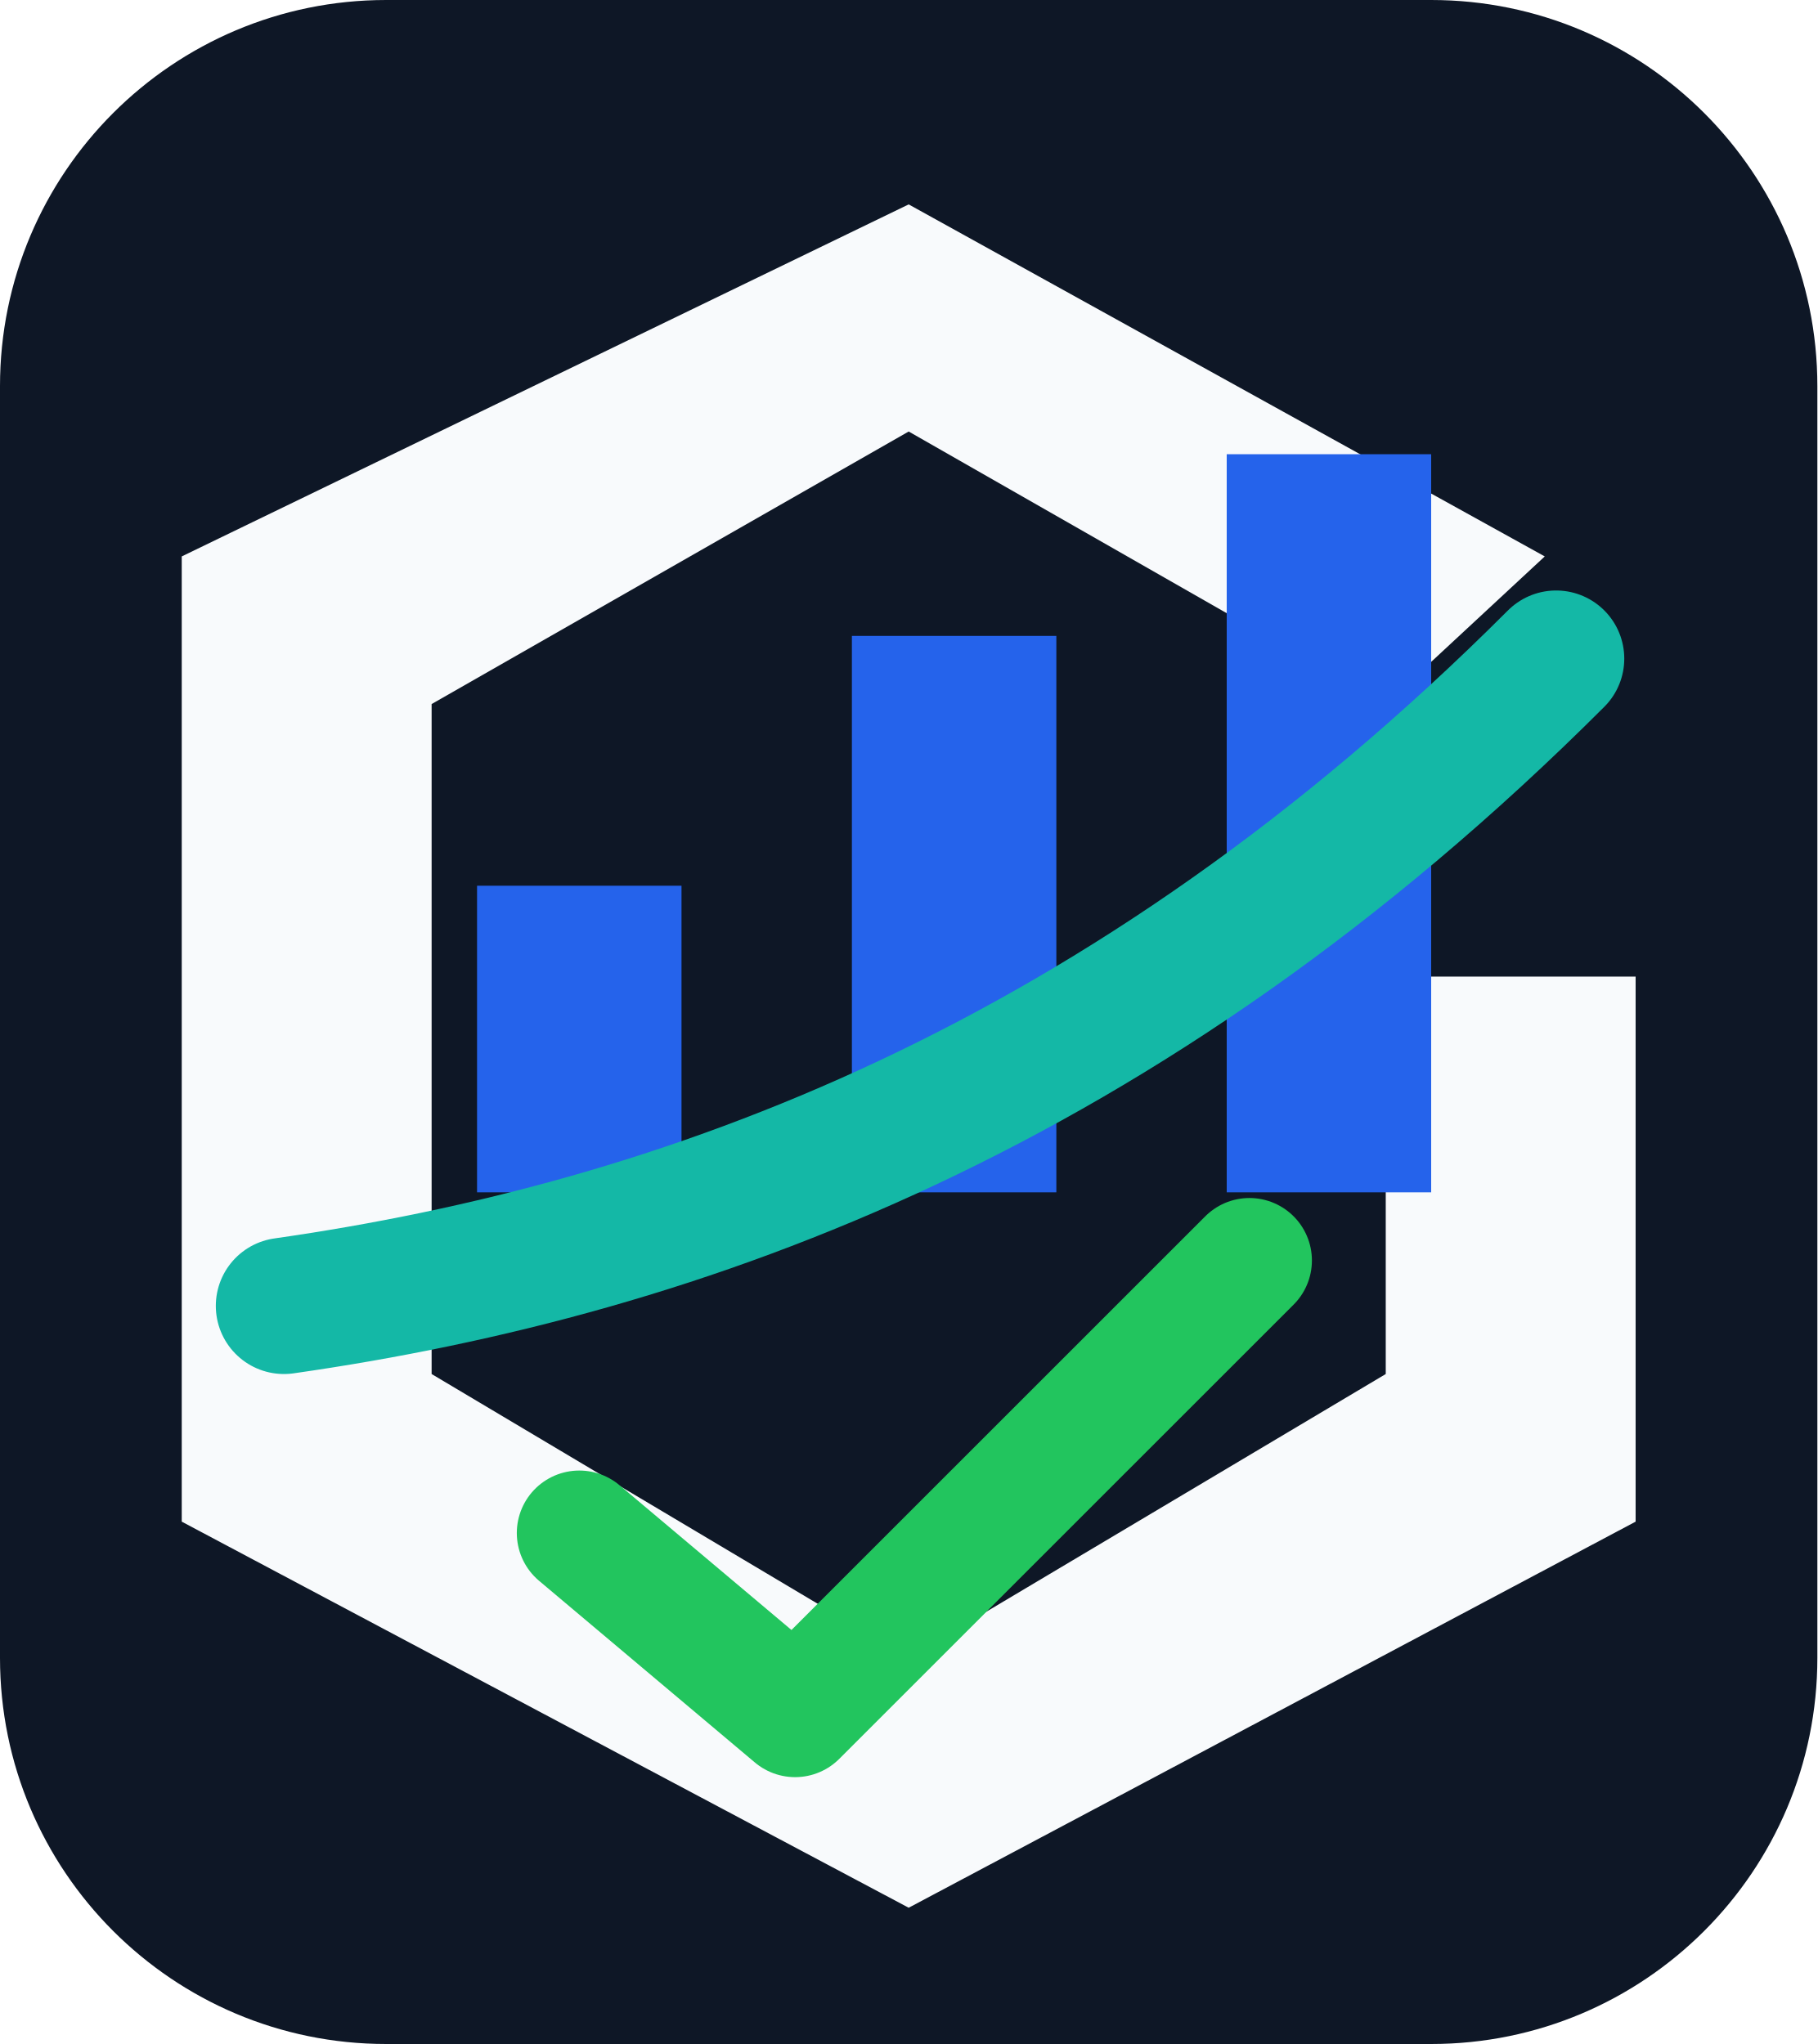
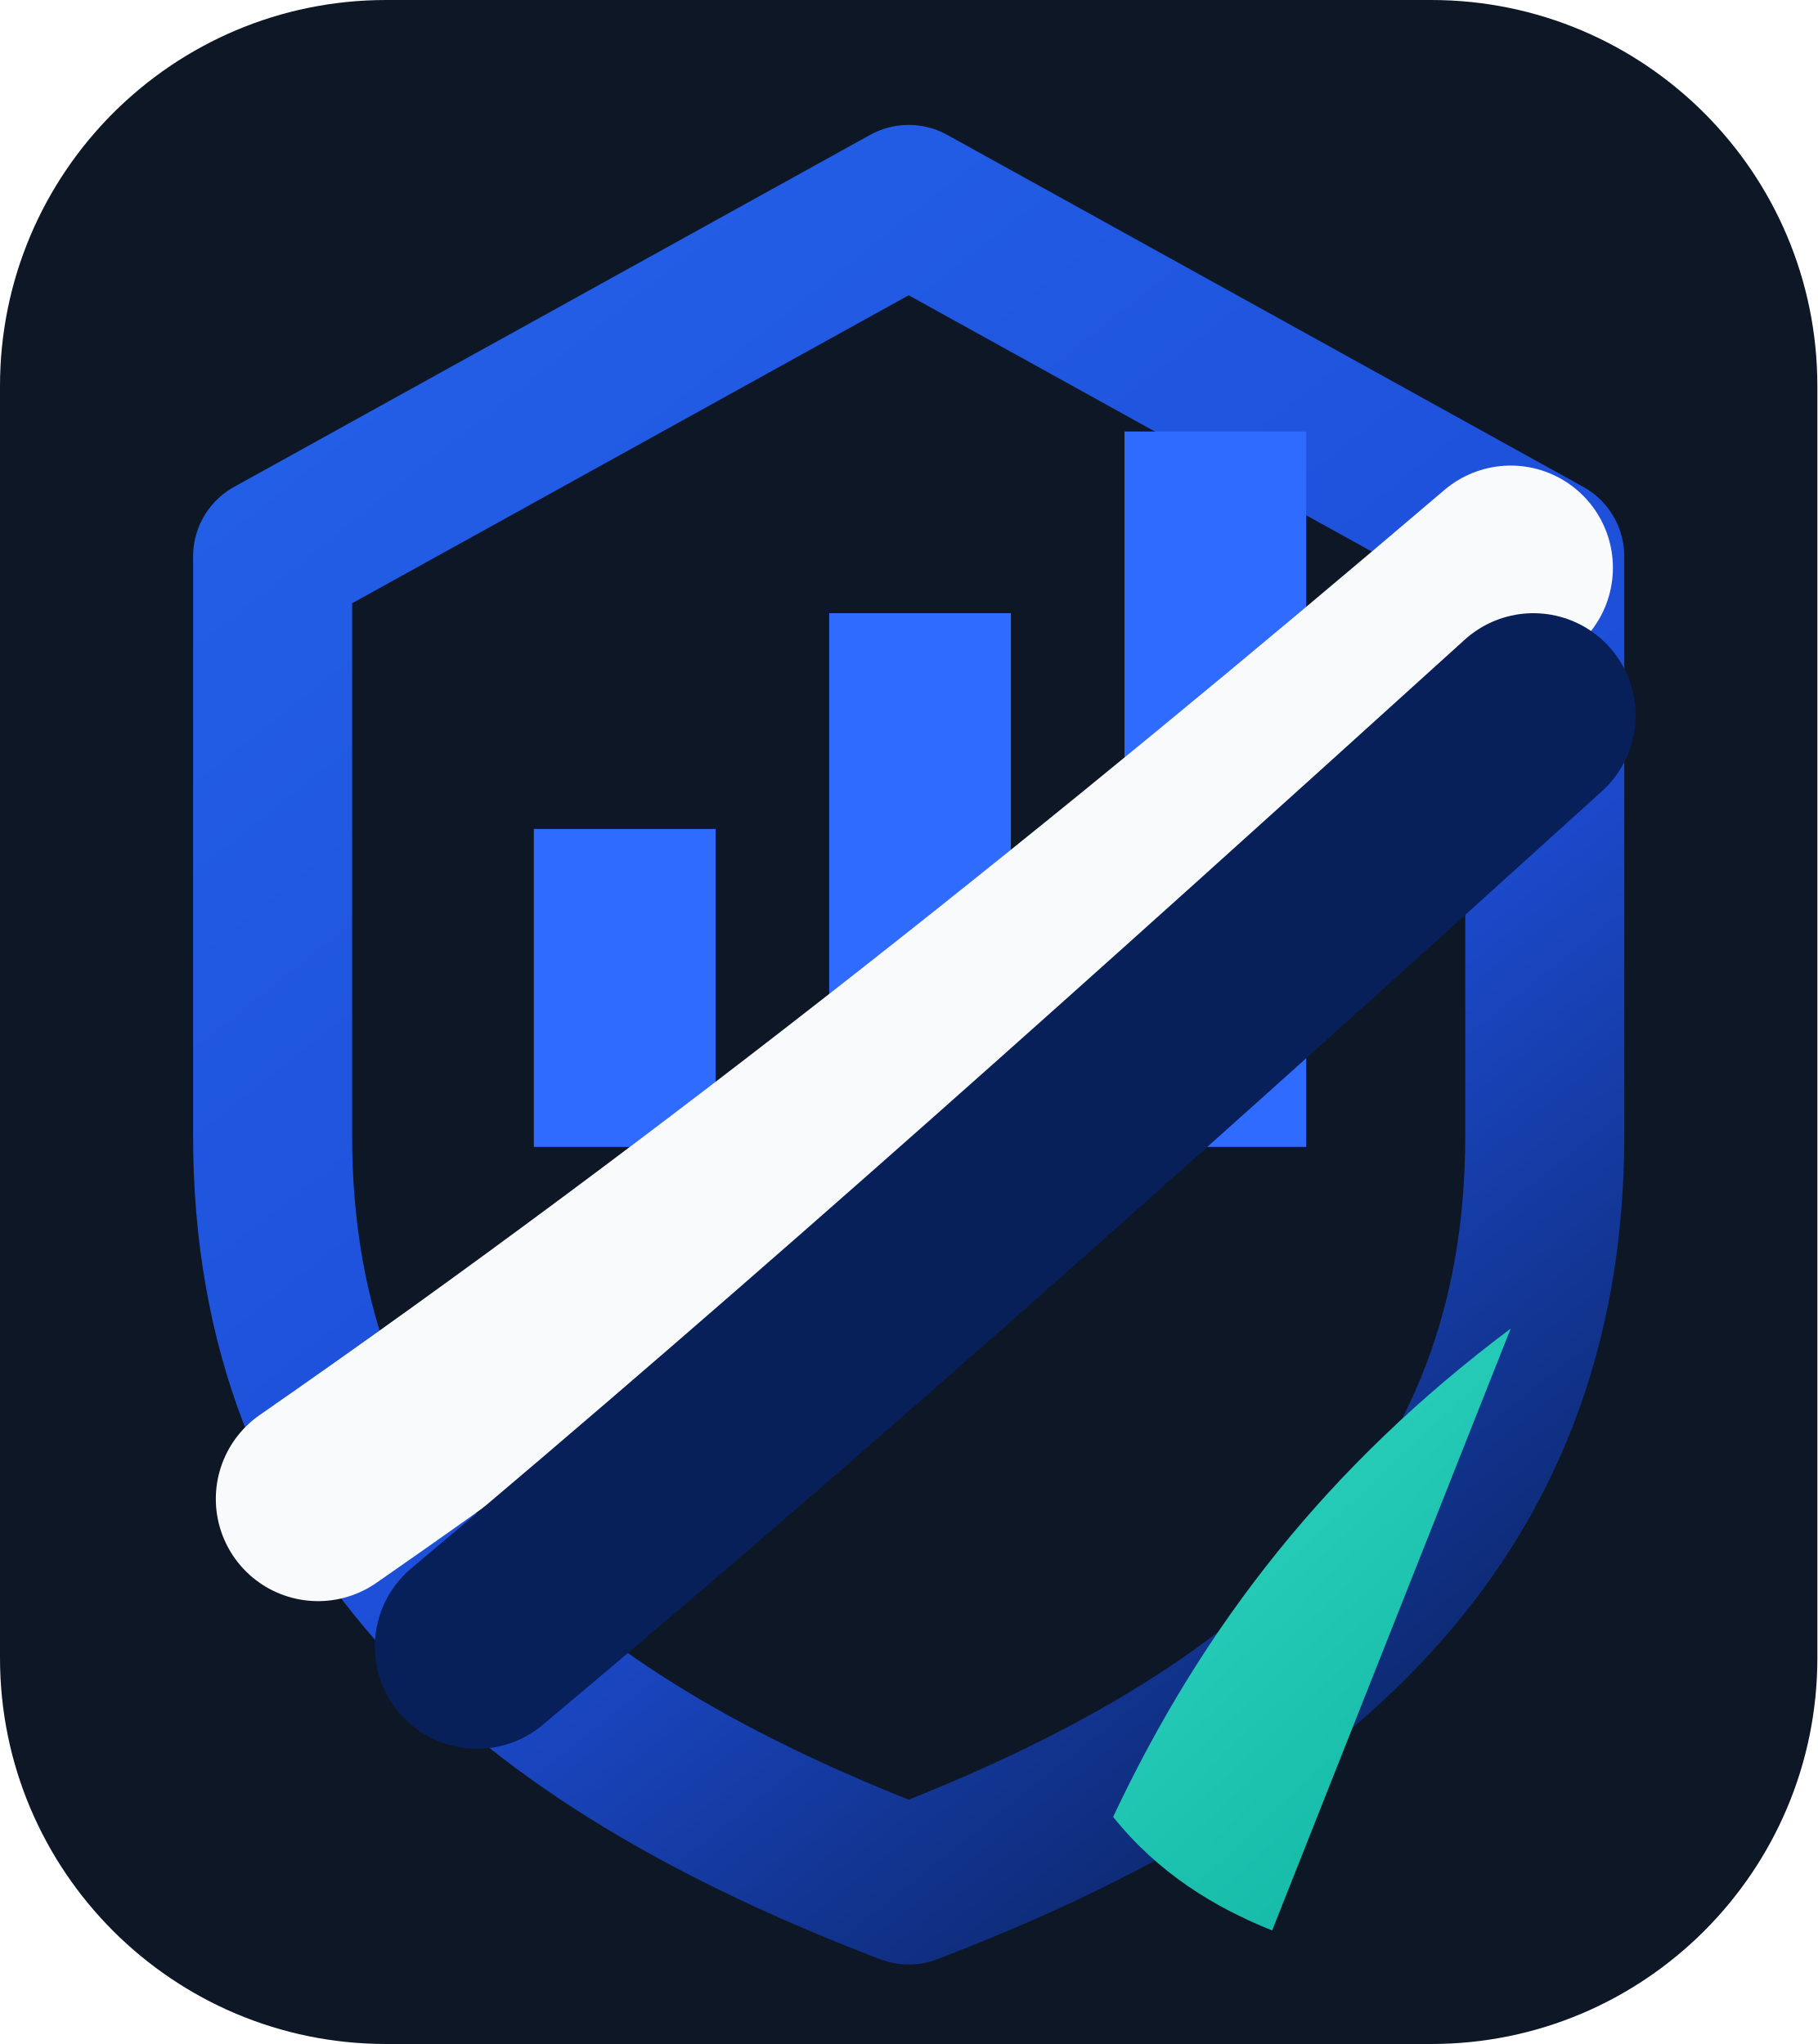
<svg xmlns="http://www.w3.org/2000/svg" viewBox="0 0 160 180" role="img" aria-label="RankForge">
+   <defs>
+     <linearGradient id="b" x1="18" y1="10" x2="142" y2="166" gradientUnits="userSpaceOnUse">
+       <stop offset="0" stop-color="#2563EB" />
+       <stop offset=".58" stop-color="#1D4ED8" />
+       <stop offset="1" stop-color="#071B4A" />
+     </linearGradient>
+     <linearGradient id="t" x1="98" y1="128" x2="130" y2="162" gradientUnits="userSpaceOnUse">
+       <stop offset="0" stop-color="#2DD4BF" />
+       <stop offset="1" stop-color="#14B8A6" />
+     </linearGradient>
+   </defs>
  <rect width="160" height="180" rx="34" fill="#0E1726" />
-   <path d="M80 18 136 49 122 62 80 38 38 62v59l42 25 42-25V86h22v48L80 168 16 134V49L80 18Z" fill="#F8FAFC" />
-   <path d="M42 105h18V78H42v27Zm33 0h18V56H75v49Zm33 0h18V40h-18v65Z" fill="#2563EB" />
-   <path d="M25 115c35-5 74-19 112-57" fill="none" stroke="#14B8A6" stroke-width="12" stroke-linecap="round" />
-   <path d="M51 135 70 151 110 111" fill="none" stroke="#22C55E" stroke-width="11" stroke-linecap="round" stroke-linejoin="round" />
+   <path d="M80 18 136 49v51c0 34-22 53-56 66-34-13-56-32-56-66V49L80 18Z" fill="none" stroke="url(#b)" stroke-width="14" stroke-linejoin="round" />
+   <path d="M47 101V73h16v28H47Zm26 0V54h16v47H73Zm26 0V38h16v63H99Z" fill="#2F6BFF" />
+   <path d="M28 132C64 107 99 79 133 50" fill="none" stroke="#F8FAFC" stroke-width="18" stroke-linecap="round" />
+   <path d="M42 145C73 119 103 92 135 63" fill="none" stroke="#08205A" stroke-width="18" stroke-linecap="round" />
+   <path d="M98 160c8-17 19-31 35-43l-21 53c-5-2-10-5-14-10Z" fill="url(#t)" />
</svg>
